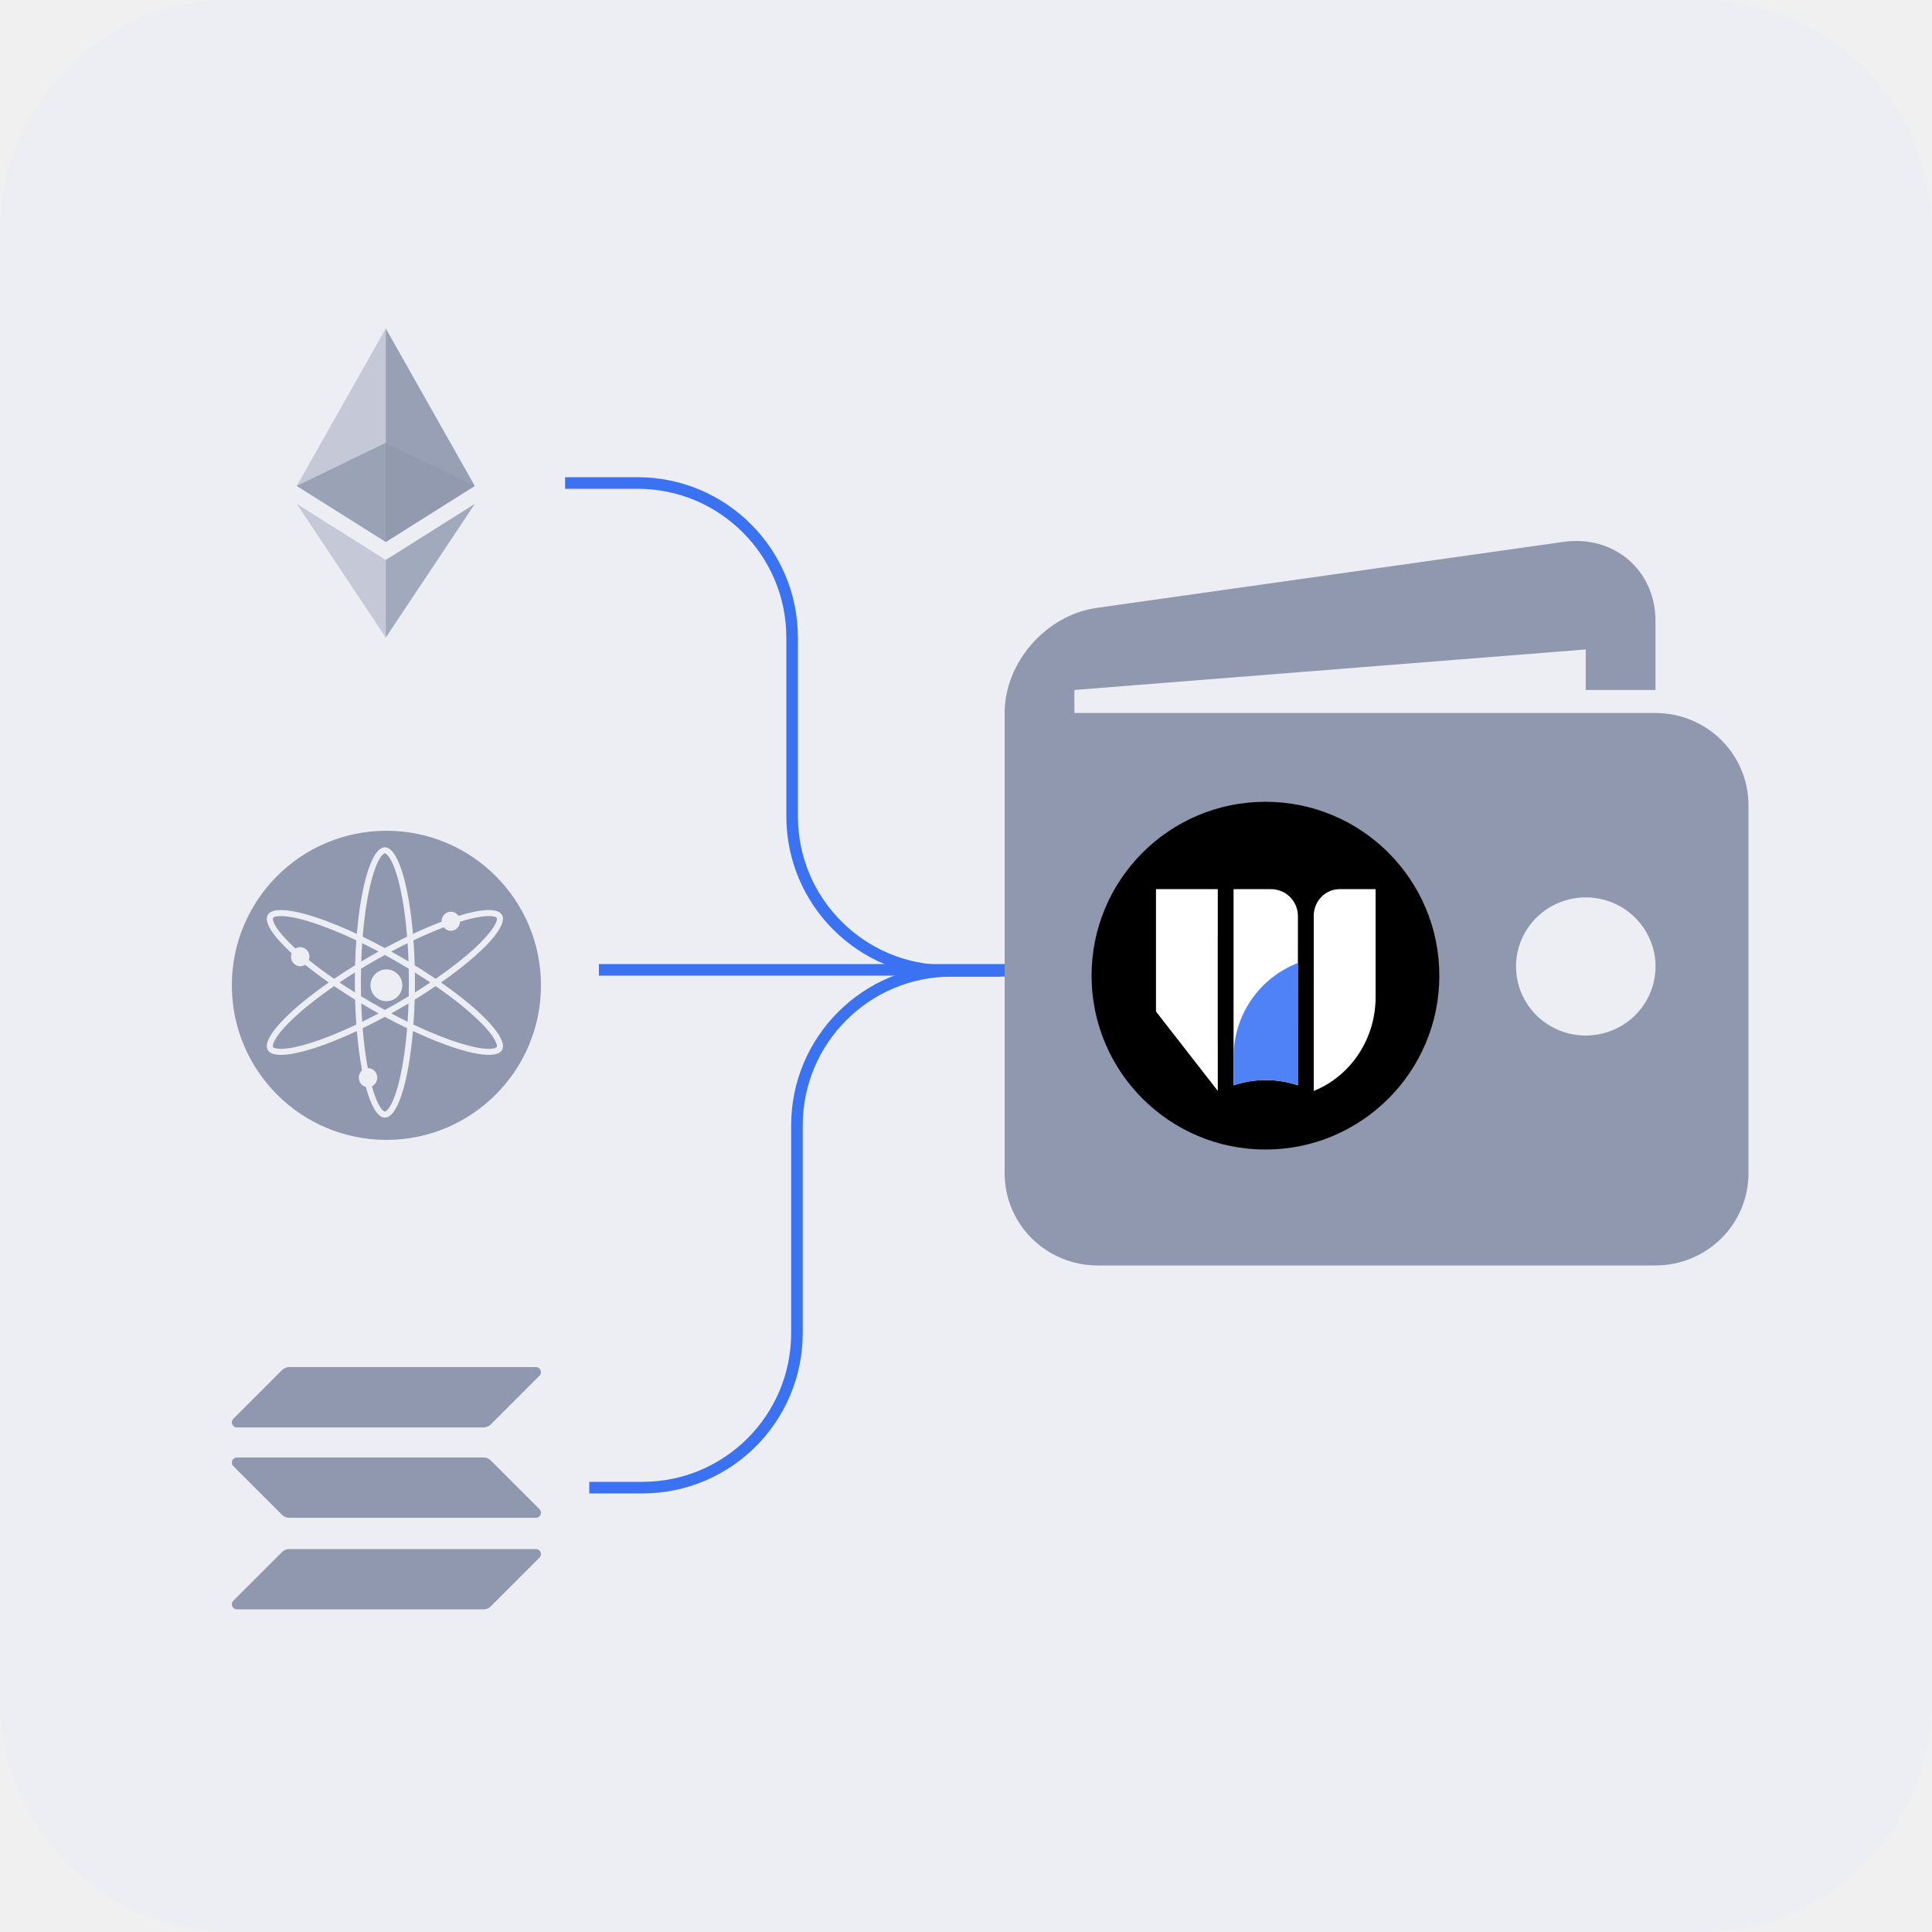
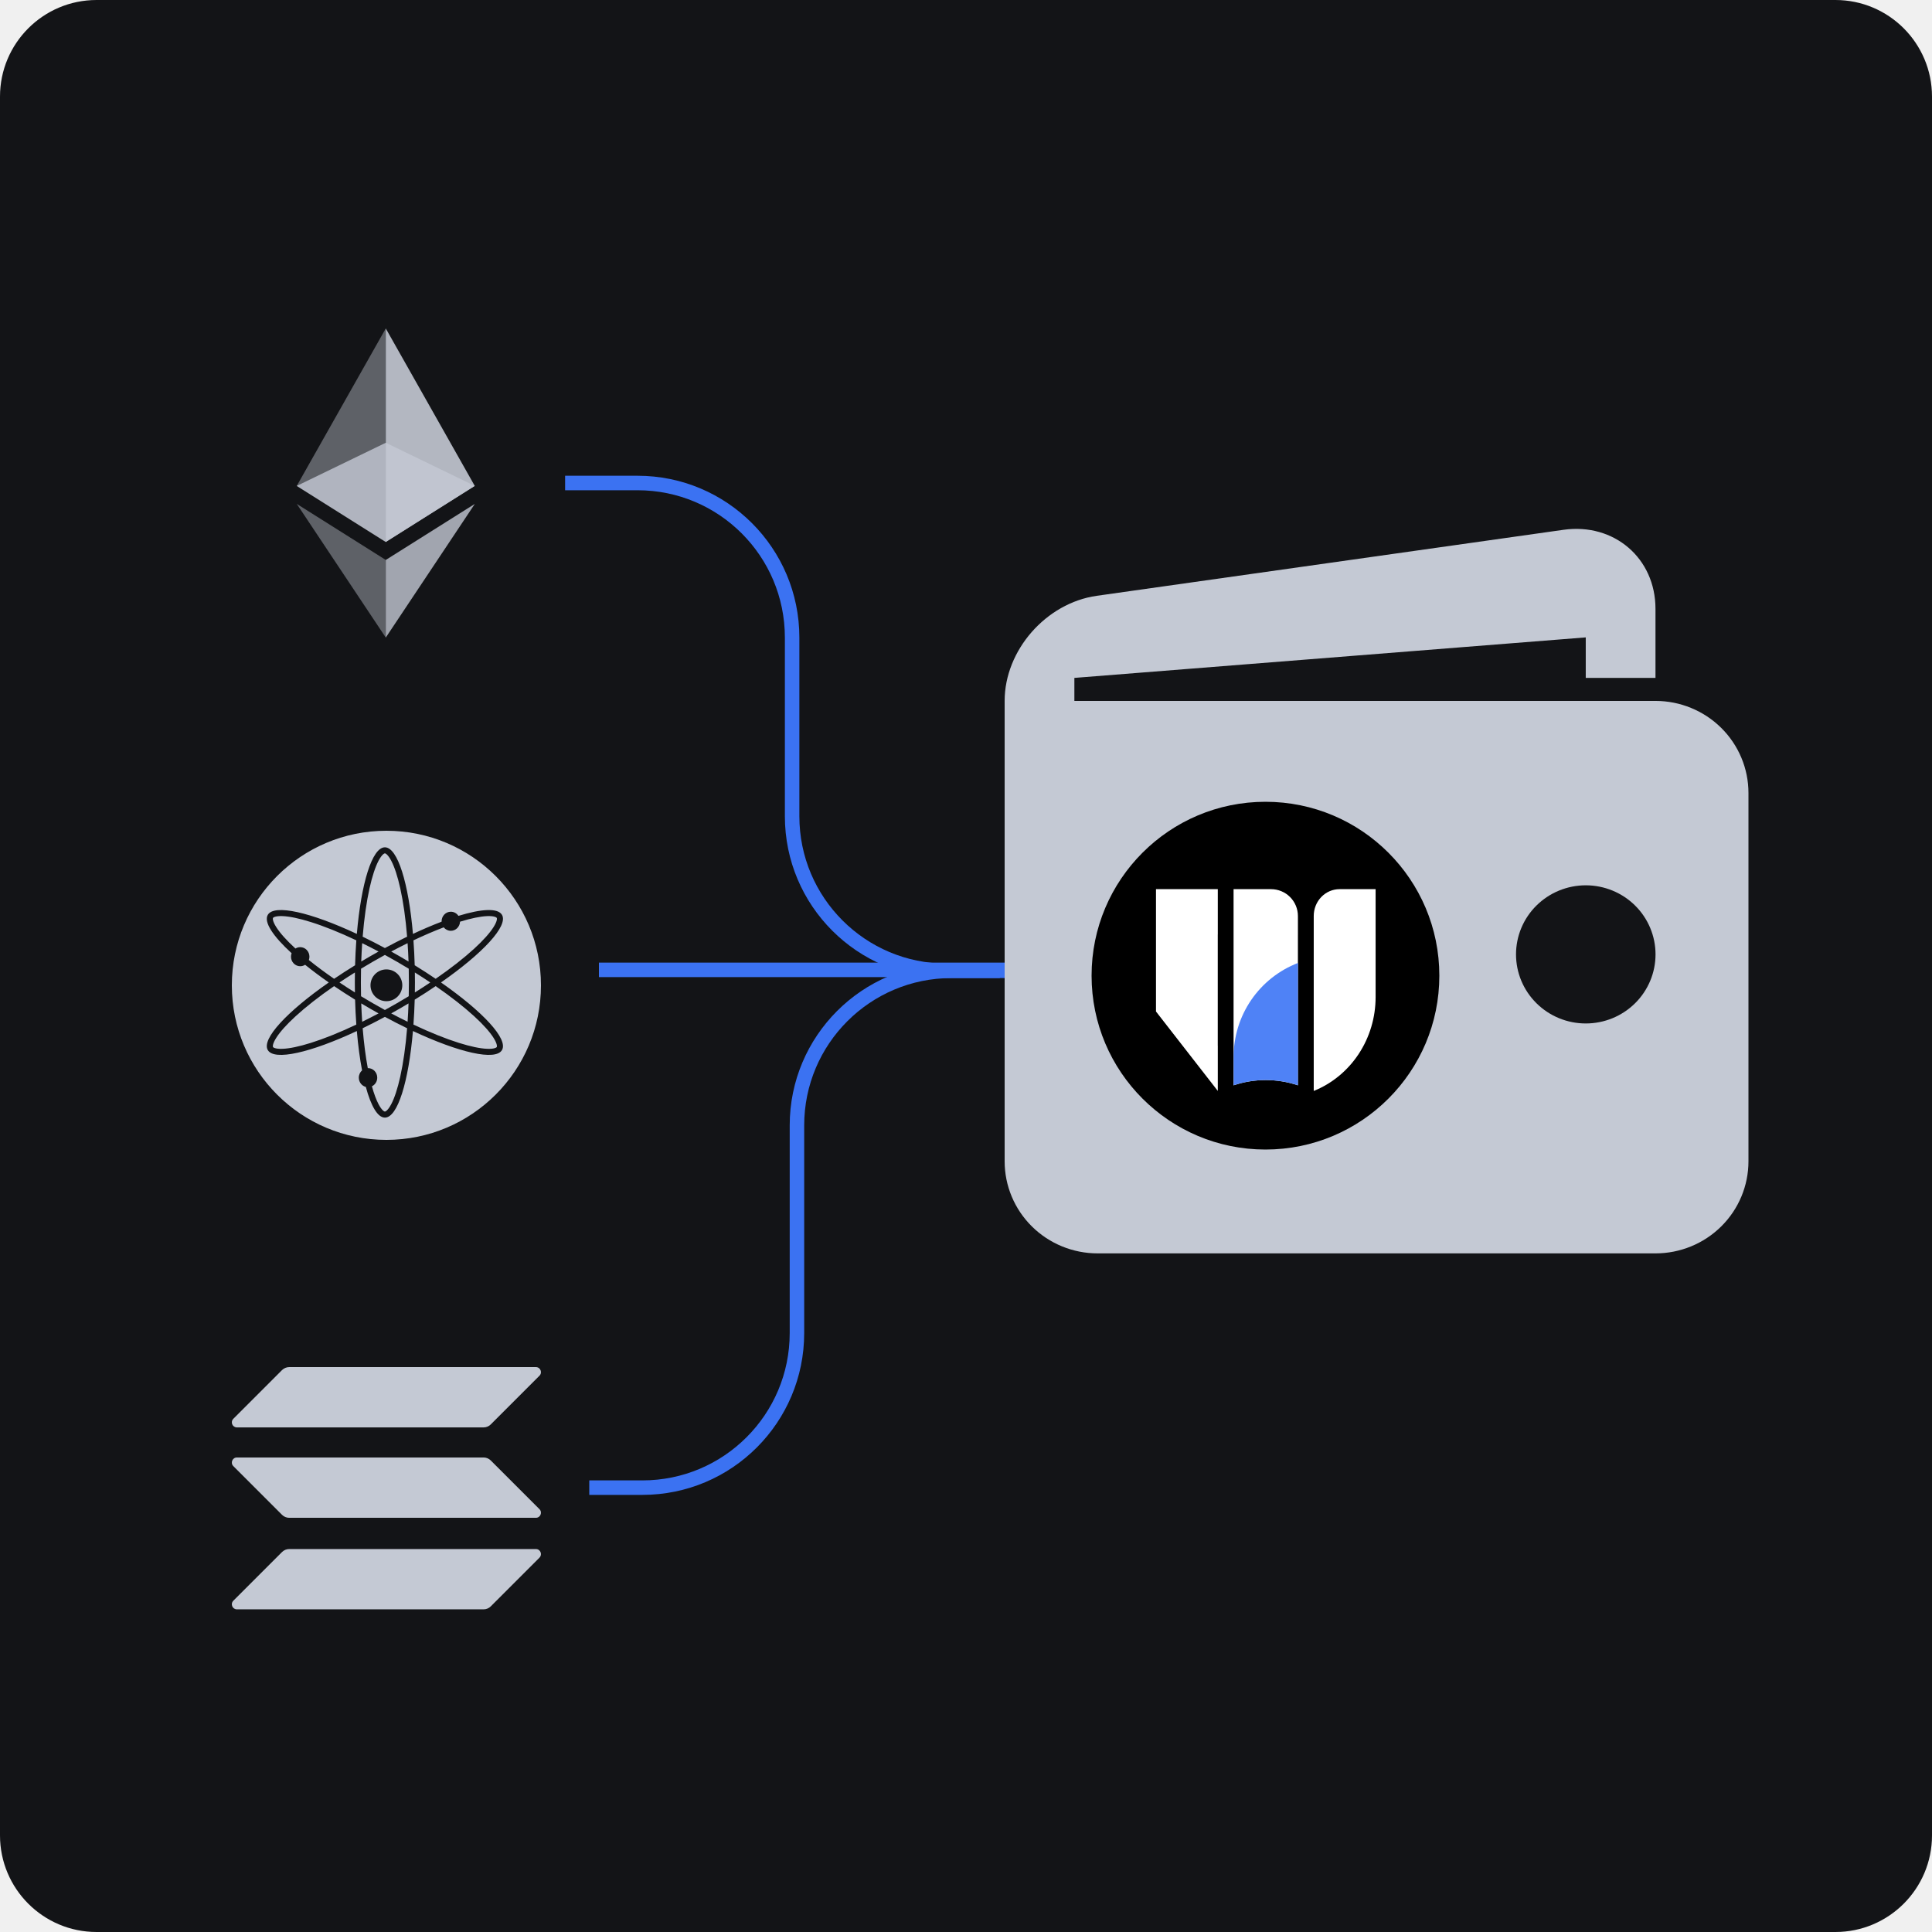
- <svg xmlns="http://www.w3.org/2000/svg" width="200" height="200" viewBox="0 0 200 200" fill="none">
-   <g clip-path="url(#clip0_729_7466)">
-     <path d="M24 0H176C189.255 0 200 10.745 200 24V176C200 189.255 189.255 200 176 200H24C10.745 200 0 189.255 0 176V24C0 10.745 10.745 0 24 0Z" fill="#ECEEF4" />
-     <path d="M104 100.4H62" stroke="#3B72F2" stroke-width="1.2" />
-     <path d="M58.5 50H66C74.837 50 82 57.163 82 66V84.5C82 93.337 89.163 100.5 98 100.5H103.5" stroke="#3B72F2" stroke-width="1.2" />
-     <path d="M61 154H66.5C75.337 154 82.5 146.837 82.5 138V116.5C82.5 107.663 89.663 100.5 98.5 100.5H104" stroke="#3B72F2" stroke-width="1.2" />
-     <path d="M171.375 73.809H111.219V71.426L164.156 67.232V71.426H171.375V64.277C171.375 59.035 167.087 55.356 161.851 56.094L113.529 62.929C108.288 63.672 104 68.567 104 73.809V121.468C104 123.996 105.014 126.421 106.819 128.208C108.624 129.996 111.072 131 113.625 131H171.375C173.928 131 176.376 129.996 178.181 128.208C179.986 126.421 181 123.996 181 121.468V83.341C181 80.813 179.986 78.389 178.181 76.601C176.376 74.814 173.928 73.809 171.375 73.809ZM164.156 107.199C163.208 107.199 162.269 107.014 161.393 106.654C160.517 106.294 159.721 105.767 159.051 105.103C158.381 104.439 157.849 103.65 157.486 102.782C157.124 101.915 156.937 100.985 156.938 100.045C156.938 99.106 157.125 98.177 157.488 97.309C157.851 96.442 158.383 95.653 159.054 94.99C159.725 94.326 160.521 93.799 161.397 93.44C162.274 93.081 163.213 92.896 164.161 92.897C166.076 92.897 167.913 93.651 169.266 94.993C170.62 96.334 171.38 98.154 171.38 100.05C171.379 101.947 170.618 103.766 169.263 105.106C167.908 106.447 166.071 107.2 164.156 107.199Z" fill="#8F98AE" />
-     <path d="M131 119C140.941 119 149 110.941 149 101C149 91.059 140.941 83 131 83C121.059 83 113 91.059 113 101C113 110.941 121.059 119 131 119Z" fill="black" />
-     <path d="M134.357 108.247V112.352C132.197 111.629 129.859 111.629 127.699 112.352V92.045H131.578C132.315 92.045 133.023 92.338 133.545 92.859C134.066 93.381 134.36 94.088 134.36 94.826V96.73L134.357 108.247Z" fill="white" />
-     <path d="M134.363 99.693V112.35C132.203 111.626 129.866 111.626 127.705 112.35V109.397C127.705 107.296 128.341 105.245 129.528 103.512C130.715 101.779 132.399 100.446 134.357 99.688L134.363 99.693Z" fill="#4F82F6" />
-     <path d="M138.672 92.045C138.321 92.044 137.973 92.116 137.648 92.255C137.323 92.395 137.028 92.6 136.779 92.858C136.53 93.116 136.333 93.423 136.199 93.761C136.065 94.098 135.996 94.46 135.997 94.826V112.934C137.883 112.176 139.504 110.843 140.647 109.11C141.791 107.377 142.403 105.325 142.402 103.223V92.045H138.672Z" fill="white" />
-     <path d="M126.066 96.73V92.045H119.667V104.712L126.066 112.932V108.247H126.062V96.73H126.066Z" fill="white" />
-     <g opacity="0.8">
-       <path d="M39.935 45.834L30.72 50.302L39.935 56.105L49.147 50.302L39.935 45.834Z" fill="#8F98AE" />
-     </g>
-     <g opacity="0.65">
-       <path opacity="0.65" d="M30.72 50.299L39.935 56.103V34L30.72 50.299Z" fill="#8F98AE" />
-     </g>
-     <g opacity="0.9">
-       <path d="M39.935 34V56.103L49.147 50.299L39.935 34Z" fill="#8F98AE" />
-     </g>
-     <g opacity="0.65">
-       <path opacity="0.65" d="M30.72 52.162L39.935 66.002V57.966L30.72 52.162Z" fill="#8F98AE" />
-     </g>
-     <g opacity="0.8">
-       <path d="M39.935 57.966V66.002L49.154 52.162L39.935 57.966Z" fill="#8F98AE" />
-     </g>
-     <path d="M29.199 160.662C29.392 160.469 29.658 160.356 29.939 160.356H55.475C55.942 160.356 56.175 160.919 55.846 161.249L50.801 166.293C50.608 166.487 50.342 166.599 50.061 166.599H24.525C24.058 166.599 23.825 166.036 24.154 165.706L29.199 160.662Z" fill="#8F98AE" />
-     <path d="M29.199 141.827C29.4 141.634 29.666 141.521 29.939 141.521H55.475C55.942 141.521 56.175 142.085 55.846 142.415L50.801 147.459C50.608 147.652 50.342 147.765 50.061 147.765H24.525C24.058 147.765 23.825 147.202 24.154 146.872L29.199 141.827Z" fill="#8F98AE" />
-     <path d="M50.801 151.184C50.608 150.991 50.342 150.878 50.061 150.878H24.525C24.058 150.878 23.825 151.442 24.154 151.771L29.199 156.816C29.392 157.009 29.658 157.122 29.939 157.122H55.475C55.942 157.122 56.175 156.558 55.846 156.229L50.801 151.184Z" fill="#8F98AE" />
-     <path fill-rule="evenodd" clip-rule="evenodd" d="M40 118C48.837 118 56 110.837 56 102C56 93.163 48.837 86 40 86C31.163 86 24 93.163 24 102C24 110.837 31.163 118 40 118ZM40.047 88.458C39.92 88.341 39.855 88.339 39.844 88.339C39.833 88.339 39.767 88.341 39.64 88.458C39.51 88.578 39.354 88.785 39.186 89.104C38.851 89.741 38.531 90.704 38.254 91.947C37.944 93.345 37.698 95.053 37.543 96.965C38.291 97.327 39.061 97.721 39.843 98.143C40.626 97.72 41.396 97.327 42.144 96.965C41.989 95.053 41.744 93.345 41.433 91.947C41.157 90.704 40.836 89.741 40.501 89.104C40.333 88.785 40.177 88.578 40.047 88.458ZM39.189 98.502C38.614 98.196 38.048 97.907 37.493 97.636C37.451 98.252 37.418 98.886 37.396 99.536C37.689 99.361 37.986 99.186 38.288 99.012C38.59 98.838 38.89 98.668 39.189 98.502ZM36.94 96.677C37.389 91.434 38.52 87.714 39.844 87.714C41.168 87.714 42.299 91.434 42.748 96.677C43.791 96.189 44.788 95.765 45.715 95.412C45.715 95.398 45.715 95.383 45.715 95.369C45.715 94.823 46.142 94.381 46.669 94.381C46.996 94.381 47.285 94.551 47.457 94.81C49.858 94.072 51.546 93.98 51.967 94.709C52.629 95.855 49.971 98.694 45.652 101.704C49.971 104.714 52.629 107.553 51.967 108.699C51.305 109.845 47.516 108.964 42.748 106.731C42.299 111.974 41.168 115.695 39.844 115.695C39.094 115.695 38.407 114.503 37.87 112.518C37.453 112.412 37.143 112.023 37.143 111.559C37.143 111.256 37.274 110.986 37.481 110.805C37.252 109.606 37.068 108.231 36.94 106.731C32.171 108.964 28.382 109.845 27.72 108.699C27.058 107.553 29.716 104.714 34.035 101.704C33.143 101.082 32.321 100.467 31.585 99.873C31.438 99.969 31.265 100.024 31.078 100.024C30.551 100.024 30.123 99.582 30.123 99.036C30.123 98.91 30.146 98.789 30.188 98.678C28.264 96.918 27.289 95.455 27.72 94.709C28.382 93.563 32.171 94.445 36.94 96.677ZM42.8 97.344C43.907 96.819 44.961 96.368 45.934 95.999C46.109 96.217 46.373 96.356 46.669 96.356C47.182 96.356 47.6 95.938 47.623 95.413C48.784 95.055 49.738 94.863 50.434 94.836C50.794 94.821 51.052 94.853 51.221 94.906C51.386 94.957 51.42 95.013 51.425 95.022C51.431 95.031 51.462 95.089 51.424 95.257C51.385 95.43 51.284 95.668 51.091 95.973C50.706 96.581 50.032 97.34 49.093 98.201C48.038 99.168 46.68 100.235 45.1 101.325C44.413 100.859 43.687 100.39 42.929 99.924C42.904 99.035 42.861 98.172 42.8 97.344ZM39.186 114.304C38.947 113.849 38.715 113.226 38.501 112.454C38.827 112.297 39.053 111.955 39.053 111.559C39.053 111.013 38.625 110.571 38.098 110.571C38.093 110.571 38.088 110.571 38.083 110.571C38.08 110.571 38.076 110.571 38.073 110.571C37.847 109.361 37.667 107.967 37.543 106.443C38.291 106.081 39.061 105.688 39.843 105.265C40.626 105.688 41.396 106.082 42.144 106.444C41.989 108.356 41.744 110.064 41.433 111.461C41.157 112.704 40.836 113.667 40.501 114.304C40.333 114.623 40.177 114.83 40.047 114.95C39.92 115.067 39.855 115.069 39.844 115.069C39.833 115.069 39.767 115.067 39.64 114.95C39.51 114.83 39.354 114.623 39.186 114.304ZM34.586 101.325C33.627 100.663 32.75 100.01 31.973 99.383C32.012 99.275 32.033 99.158 32.033 99.036C32.033 98.491 31.606 98.049 31.078 98.049C30.897 98.049 30.728 98.101 30.583 98.192C29.65 97.335 28.979 96.579 28.596 95.973C28.403 95.668 28.302 95.43 28.263 95.257C28.225 95.089 28.256 95.031 28.261 95.022C28.267 95.013 28.301 94.957 28.466 94.906C28.635 94.853 28.892 94.821 29.253 94.836C29.973 94.864 30.968 95.068 32.183 95.451C33.549 95.88 35.152 96.522 36.887 97.344C36.826 98.172 36.783 99.035 36.758 99.924C36 100.39 35.274 100.859 34.586 101.325ZM34.586 102.083C33.007 103.173 31.649 104.24 30.593 105.208C29.655 106.068 28.98 106.827 28.596 107.436C28.403 107.741 28.302 107.979 28.263 108.152C28.225 108.32 28.256 108.377 28.261 108.387C28.267 108.396 28.301 108.451 28.466 108.503C28.635 108.556 28.892 108.587 29.253 108.573C29.973 108.544 30.968 108.34 32.183 107.958C33.549 107.528 35.152 106.886 36.887 106.064C36.826 105.236 36.783 104.373 36.758 103.485C36 103.019 35.274 102.55 34.586 102.083ZM36.741 102.739C36.189 102.394 35.655 102.048 35.143 101.704C35.655 101.36 36.189 101.014 36.741 100.67C36.736 101.011 36.733 101.356 36.733 101.704C36.733 102.052 36.736 102.397 36.741 102.739ZM37.374 103.129C37.364 102.661 37.358 102.186 37.358 101.704C37.358 101.223 37.364 100.748 37.374 100.28C37.775 100.036 38.184 99.794 38.6 99.553C39.018 99.313 39.432 99.08 39.843 98.855C40.255 99.08 40.669 99.313 41.086 99.553C41.503 99.794 41.913 100.037 42.313 100.28C42.324 100.748 42.329 101.223 42.329 101.704C42.329 102.185 42.324 102.661 42.313 103.129C41.913 103.372 41.503 103.614 41.086 103.855C40.669 104.096 40.255 104.329 39.843 104.554C39.432 104.329 39.018 104.096 38.6 103.855C38.184 103.614 37.775 103.372 37.374 103.129ZM37.396 103.872C37.418 104.522 37.451 105.157 37.493 105.772C38.048 105.501 38.614 105.212 39.189 104.907C38.89 104.741 38.59 104.571 38.288 104.397C37.986 104.223 37.689 104.048 37.396 103.872ZM42.8 106.065C44.535 106.887 46.138 107.528 47.504 107.958C48.719 108.34 49.714 108.544 50.434 108.573C50.794 108.587 51.052 108.556 51.221 108.503C51.386 108.451 51.42 108.396 51.425 108.387C51.431 108.377 51.462 108.32 51.424 108.152C51.385 107.979 51.284 107.741 51.091 107.436C50.706 106.827 50.032 106.068 49.093 105.208C48.038 104.24 46.68 103.173 45.1 102.083C44.413 102.55 43.687 103.019 42.929 103.485C42.904 104.373 42.861 105.236 42.8 106.065ZM42.946 100.67C43.498 101.014 44.032 101.36 44.544 101.704C44.032 102.048 43.498 102.394 42.946 102.739C42.952 102.397 42.955 102.052 42.955 101.704C42.955 101.356 42.952 101.011 42.946 100.67ZM42.292 99.537C42.269 98.886 42.236 98.252 42.194 97.636C41.639 97.907 41.073 98.196 40.498 98.502C40.797 98.668 41.097 98.838 41.399 99.012C41.7 99.186 41.998 99.361 42.292 99.537ZM42.194 105.773C41.639 105.501 41.073 105.212 40.498 104.907C40.797 104.741 41.097 104.571 41.399 104.397C41.7 104.223 41.998 104.048 42.292 103.872C42.269 104.522 42.236 105.157 42.194 105.773ZM41.646 101.998C41.646 102.907 40.909 103.644 40 103.644C39.091 103.644 38.354 102.907 38.354 101.998C38.354 101.089 39.091 100.352 40 100.352C40.909 100.352 41.646 101.089 41.646 101.998Z" fill="#8F98AE" />
+ <svg xmlns="http://www.w3.org/2000/svg" width="160" height="160" viewBox="0 0 160 160" fill="none">
+   <rect width="160" height="160" rx="8" fill="#131417" />
+   <path d="M83.2 80.32H49.6" stroke="#3B72F2" stroke-width="1.2" />
+   <path d="M46.8 40H52.8C59.869 40 65.6 45.731 65.6 52.8V67.6C65.6 74.669 71.331 80.4 78.4 80.4H82.8" stroke="#3B72F2" stroke-width="1.2" />
+   <path d="M48.8 123.2H53.2C60.269 123.2 66 117.47 66 110.4V93.2C66 86.13 71.731 80.4 78.8 80.4H83.2" stroke="#3B72F2" stroke-width="1.2" />
+   <path d="M137.1 58.047H88.975V56.141L131.325 52.786V56.141H137.1V50.422C137.1 46.228 133.67 43.285 129.481 43.876L90.823 49.343C86.63 49.938 83.2 53.853 83.2 58.047V96.174C83.2 98.197 84.011 100.137 85.455 101.566C86.899 102.997 88.858 103.8 90.9 103.8H137.1C139.142 103.8 141.101 102.997 142.545 101.566C143.989 100.137 144.8 98.197 144.8 96.174V65.673C144.8 63.65 143.989 61.711 142.545 60.281C141.101 58.851 139.142 58.047 137.1 58.047ZM131.325 84.759C130.566 84.759 129.815 84.611 129.114 84.323C128.414 84.035 127.777 83.614 127.241 83.082C126.705 82.551 126.279 81.92 125.989 81.226C125.699 80.532 125.55 79.788 125.55 79.036C125.55 78.285 125.7 77.541 125.99 76.847C126.281 76.153 126.706 75.523 127.243 74.992C127.78 74.461 128.417 74.039 129.118 73.752C129.819 73.465 130.57 73.317 131.329 73.317C132.861 73.318 134.33 73.921 135.413 74.994C136.496 76.067 137.104 77.523 137.104 79.04C137.103 80.558 136.494 82.013 135.41 83.085C134.326 84.158 132.857 84.76 131.325 84.759Z" fill="#C4C9D4" />
+   <path d="M104.8 95.2C112.753 95.2 119.2 88.753 119.2 80.8C119.2 72.847 112.753 66.4 104.8 66.4C96.847 66.4 90.4 72.847 90.4 80.8C90.4 88.753 96.847 95.2 104.8 95.2Z" fill="black" />
+   <path d="M107.486 86.597V89.882C105.758 89.303 103.887 89.303 102.159 89.882V73.636H105.262C105.852 73.636 106.418 73.87 106.836 74.287C107.253 74.704 107.488 75.27 107.488 75.86V77.384L107.486 86.597Z" fill="white" />
+   <path d="M107.49 79.755V89.88C105.762 89.301 103.893 89.301 102.164 89.88V87.518C102.164 85.837 102.673 84.196 103.622 82.81C104.572 81.423 105.919 80.357 107.486 79.75L107.49 79.755Z" fill="#4F82F6" />
+   <path d="M110.938 73.636C110.657 73.635 110.378 73.693 110.118 73.804C109.858 73.916 109.622 74.08 109.423 74.286C109.224 74.493 109.066 74.738 108.959 75.008C108.852 75.279 108.797 75.568 108.798 75.86V90.347C110.306 89.741 111.603 88.674 112.518 87.288C113.433 85.901 113.922 84.26 113.922 82.578V73.636H110.938Z" fill="white" />
+   <path d="M100.853 77.384V73.636H95.734V83.769L100.853 90.346V86.597H100.85V77.384H100.853Z" fill="white" />
+   <g opacity="0.8">
+     <path d="M31.948 36.667L24.576 40.241L31.948 44.884L39.318 40.241L31.948 36.667Z" fill="#C4C9D4" />
  </g>
-   <defs>
-     <clipPath id="clip0_729_7466">
-       <rect width="200" height="200" fill="white" />
-     </clipPath>
-   </defs>
+   <g opacity="0.65">
+     <path opacity="0.65" d="M24.576 40.239L31.948 44.882V27.2L24.576 40.239Z" fill="#C4C9D4" />
+   </g>
+   <g opacity="0.9">
+     <path d="M31.948 27.2V44.882L39.317 40.239L31.948 27.2Z" fill="#C4C9D4" />
+   </g>
+   <g opacity="0.65">
+     <path opacity="0.65" d="M24.576 41.73L31.948 52.801V46.373L24.576 41.73Z" fill="#C4C9D4" />
+   </g>
+   <g opacity="0.8">
+     <path d="M31.948 46.373V52.801L39.323 41.73L31.948 46.373Z" fill="#C4C9D4" />
+   </g>
+   <path d="M23.359 128.53C23.514 128.375 23.726 128.285 23.951 128.285H44.38C44.754 128.285 44.94 128.735 44.676 128.999L40.641 133.034C40.486 133.19 40.274 133.279 40.049 133.279H19.62C19.246 133.279 19.06 132.829 19.324 132.565L23.359 128.53Z" fill="#C4C9D4" />
+   <path d="M23.359 113.462C23.52 113.307 23.733 113.217 23.951 113.217H44.38C44.754 113.217 44.94 113.668 44.676 113.932L40.641 117.967C40.486 118.122 40.274 118.212 40.049 118.212H19.62C19.246 118.212 19.06 117.762 19.324 117.498L23.359 113.462Z" fill="#C4C9D4" />
+   <path d="M40.641 120.947C40.486 120.793 40.274 120.702 40.049 120.702H19.62C19.246 120.702 19.06 121.154 19.324 121.417L23.359 125.453C23.514 125.607 23.726 125.698 23.951 125.698H44.38C44.754 125.698 44.94 125.246 44.676 124.983L40.641 120.947Z" fill="#C4C9D4" />
+   <path fill-rule="evenodd" clip-rule="evenodd" d="M32 94.4C39.069 94.4 44.8 88.67 44.8 81.6C44.8 74.531 39.069 68.8 32 68.8C24.931 68.8 19.2 74.531 19.2 81.6C19.2 88.67 24.931 94.4 32 94.4ZM32.038 70.766C31.936 70.673 31.884 70.671 31.875 70.671C31.866 70.671 31.814 70.673 31.712 70.766C31.608 70.862 31.483 71.028 31.349 71.283C31.081 71.793 30.825 72.564 30.604 73.558C30.355 74.676 30.159 76.042 30.035 77.572C30.633 77.862 31.249 78.176 31.875 78.514C32.501 78.176 33.117 77.862 33.715 77.572C33.591 76.042 33.395 74.676 33.146 73.558C32.925 72.564 32.669 71.793 32.401 71.283C32.267 71.028 32.142 70.862 32.038 70.766ZM31.351 78.802C30.891 78.557 30.438 78.326 29.994 78.109C29.961 78.601 29.935 79.109 29.916 79.629C30.151 79.489 30.389 79.349 30.63 79.21C30.872 79.07 31.112 78.934 31.351 78.802ZM29.552 77.342C29.911 73.147 30.816 70.171 31.875 70.171C32.934 70.171 33.839 73.147 34.198 77.342C35.033 76.951 35.831 76.612 36.572 76.33C36.572 76.318 36.572 76.307 36.572 76.295C36.572 75.859 36.914 75.505 37.335 75.505C37.597 75.505 37.828 75.641 37.965 75.848C39.886 75.257 41.237 75.184 41.574 75.767C42.103 76.684 39.977 78.955 36.521 81.363C39.977 83.771 42.103 86.042 41.574 86.959C41.044 87.876 38.013 87.171 34.198 85.385C33.839 89.579 32.934 92.556 31.875 92.556C31.275 92.556 30.725 91.602 30.296 90.014C29.962 89.93 29.715 89.618 29.715 89.247C29.715 89.005 29.819 88.789 29.985 88.644C29.802 87.685 29.654 86.585 29.552 85.385C25.737 87.171 22.706 87.876 22.176 86.959C21.646 86.042 23.773 83.771 27.228 81.363C26.514 80.866 25.857 80.374 25.268 79.899C25.151 79.975 25.012 80.019 24.863 80.019C24.441 80.019 24.099 79.665 24.099 79.229C24.099 79.128 24.117 79.031 24.151 78.942C22.611 77.534 21.831 76.364 22.176 75.767C22.706 74.85 25.737 75.556 29.552 77.342ZM34.24 77.875C35.126 77.455 35.969 77.094 36.747 76.799C36.887 76.974 37.099 77.085 37.335 77.085C37.746 77.085 38.08 76.751 38.098 76.331C39.027 76.044 39.79 75.891 40.347 75.868C40.636 75.857 40.841 75.882 40.977 75.924C41.108 75.966 41.136 76.01 41.14 76.018C41.145 76.025 41.169 76.071 41.139 76.206C41.108 76.344 41.027 76.534 40.873 76.778C40.565 77.265 40.026 77.872 39.275 78.561C38.43 79.335 37.344 80.188 36.08 81.06C35.53 80.687 34.95 80.312 34.344 79.939C34.324 79.228 34.289 78.538 34.24 77.875ZM31.349 91.443C31.157 91.079 30.972 90.581 30.8 89.963C31.061 89.838 31.242 89.564 31.242 89.247C31.242 88.81 30.9 88.457 30.478 88.457C30.474 88.457 30.47 88.457 30.466 88.457C30.464 88.457 30.461 88.457 30.459 88.457C30.278 87.489 30.133 86.374 30.035 85.154C30.633 84.865 31.249 84.55 31.875 84.212C32.501 84.55 33.117 84.866 33.715 85.155C33.591 86.685 33.395 88.051 33.146 89.169C32.925 90.163 32.669 90.934 32.401 91.443C32.267 91.698 32.142 91.864 32.038 91.96C31.936 92.054 31.884 92.055 31.875 92.055C31.866 92.055 31.814 92.054 31.712 91.96C31.608 91.864 31.483 91.698 31.349 91.443ZM27.669 81.06C26.902 80.53 26.2 80.008 25.578 79.506C25.609 79.42 25.626 79.326 25.626 79.229C25.626 78.793 25.285 78.439 24.863 78.439C24.718 78.439 24.582 78.481 24.467 78.553C23.72 77.868 23.183 77.263 22.877 76.778C22.722 76.534 22.641 76.344 22.61 76.206C22.58 76.071 22.605 76.025 22.609 76.018C22.613 76.01 22.641 75.966 22.773 75.924C22.908 75.882 23.114 75.857 23.402 75.868C23.978 75.891 24.774 76.055 25.746 76.361C26.84 76.704 28.122 77.218 29.509 77.875C29.461 78.538 29.426 79.228 29.406 79.939C28.8 80.312 28.22 80.687 27.669 81.06ZM27.669 81.666C26.405 82.538 25.319 83.392 24.475 84.166C23.724 84.854 23.184 85.462 22.877 85.949C22.722 86.193 22.641 86.383 22.61 86.522C22.58 86.656 22.605 86.702 22.609 86.71C22.613 86.717 22.641 86.761 22.773 86.802C22.908 86.845 23.114 86.87 23.402 86.858C23.978 86.835 24.774 86.672 25.746 86.366C26.84 86.022 28.122 85.509 29.509 84.851C29.461 84.189 29.426 83.498 29.406 82.788C28.8 82.415 28.22 82.04 27.669 81.666ZM29.393 82.191C28.951 81.915 28.524 81.638 28.114 81.363C28.524 81.088 28.951 80.811 29.393 80.536C29.389 80.809 29.386 81.085 29.386 81.363C29.386 81.642 29.389 81.918 29.393 82.191ZM29.899 82.503C29.891 82.129 29.887 81.749 29.887 81.363C29.887 80.978 29.891 80.598 29.899 80.224C30.22 80.029 30.547 79.835 30.88 79.643C31.214 79.45 31.546 79.264 31.875 79.084C32.204 79.264 32.535 79.45 32.869 79.643C33.203 79.835 33.53 80.03 33.85 80.224C33.859 80.598 33.863 80.978 33.863 81.363C33.863 81.748 33.859 82.129 33.85 82.503C33.53 82.698 33.203 82.891 32.869 83.084C32.535 83.277 32.204 83.463 31.875 83.643C31.546 83.463 31.214 83.277 30.88 83.084C30.547 82.891 30.22 82.698 29.899 82.503ZM29.916 83.098C29.935 83.618 29.961 84.126 29.994 84.618C30.438 84.401 30.891 84.17 31.351 83.926C31.112 83.793 30.872 83.657 30.63 83.518C30.389 83.379 30.151 83.239 29.916 83.098ZM34.24 84.852C35.628 85.51 36.91 86.022 38.003 86.366C38.975 86.672 39.771 86.835 40.347 86.858C40.636 86.87 40.841 86.845 40.977 86.802C41.108 86.761 41.136 86.717 41.14 86.71C41.145 86.702 41.169 86.656 41.139 86.522C41.108 86.383 41.027 86.193 40.873 85.949C40.565 85.462 40.026 84.854 39.275 84.166C38.43 83.392 37.344 82.538 36.08 81.666C35.53 82.04 34.95 82.415 34.344 82.788C34.324 83.498 34.289 84.189 34.24 84.852ZM34.357 80.536C34.798 80.811 35.225 81.088 35.635 81.363C35.225 81.638 34.798 81.915 34.357 82.191C34.361 81.918 34.364 81.642 34.364 81.363C34.364 81.085 34.361 80.809 34.357 80.536ZM33.833 79.629C33.815 79.109 33.789 78.601 33.755 78.109C33.312 78.326 32.858 78.557 32.399 78.802C32.638 78.934 32.878 79.07 33.119 79.21C33.36 79.349 33.599 79.489 33.833 79.629ZM33.755 84.618C33.312 84.401 32.858 84.17 32.399 83.926C32.638 83.793 32.878 83.657 33.119 83.518C33.36 83.379 33.599 83.239 33.833 83.098C33.815 83.618 33.789 84.126 33.755 84.618ZM33.317 81.598C33.317 82.326 32.727 82.915 32 82.915C31.273 82.915 30.683 82.326 30.683 81.598C30.683 80.871 31.273 80.282 32 80.282C32.727 80.282 33.317 80.871 33.317 81.598Z" fill="#C4C9D4" />
</svg>
